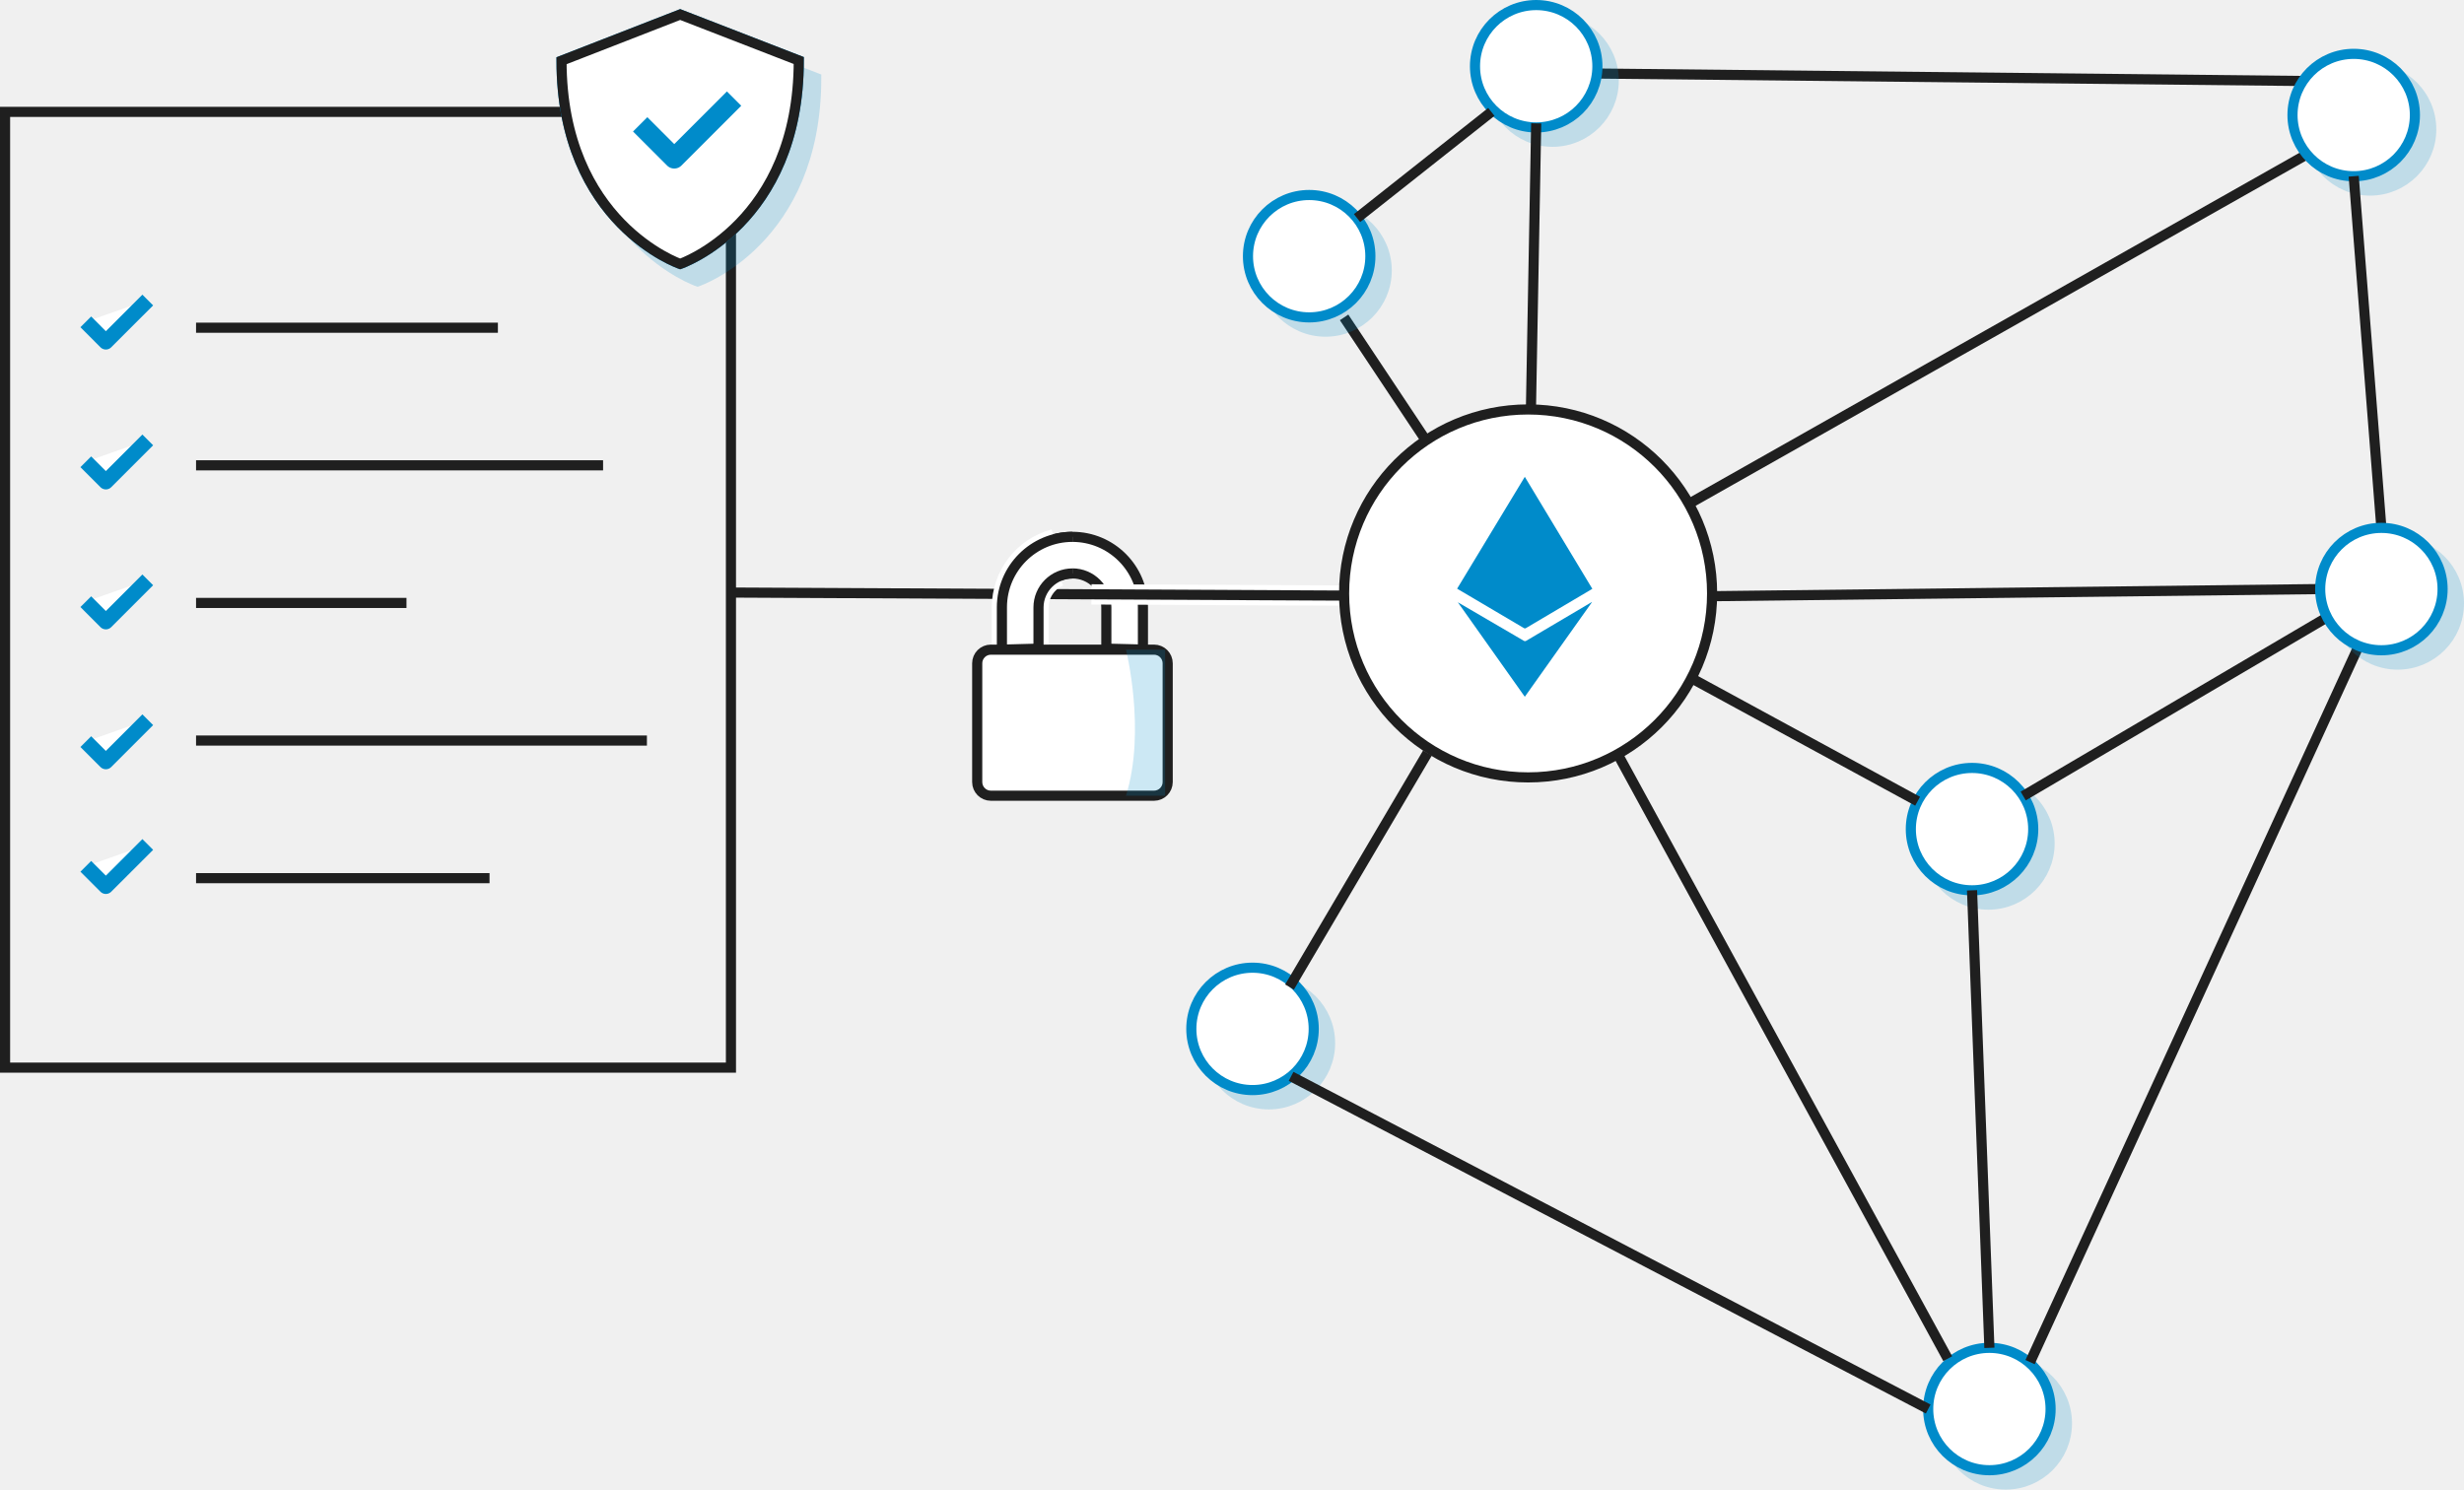
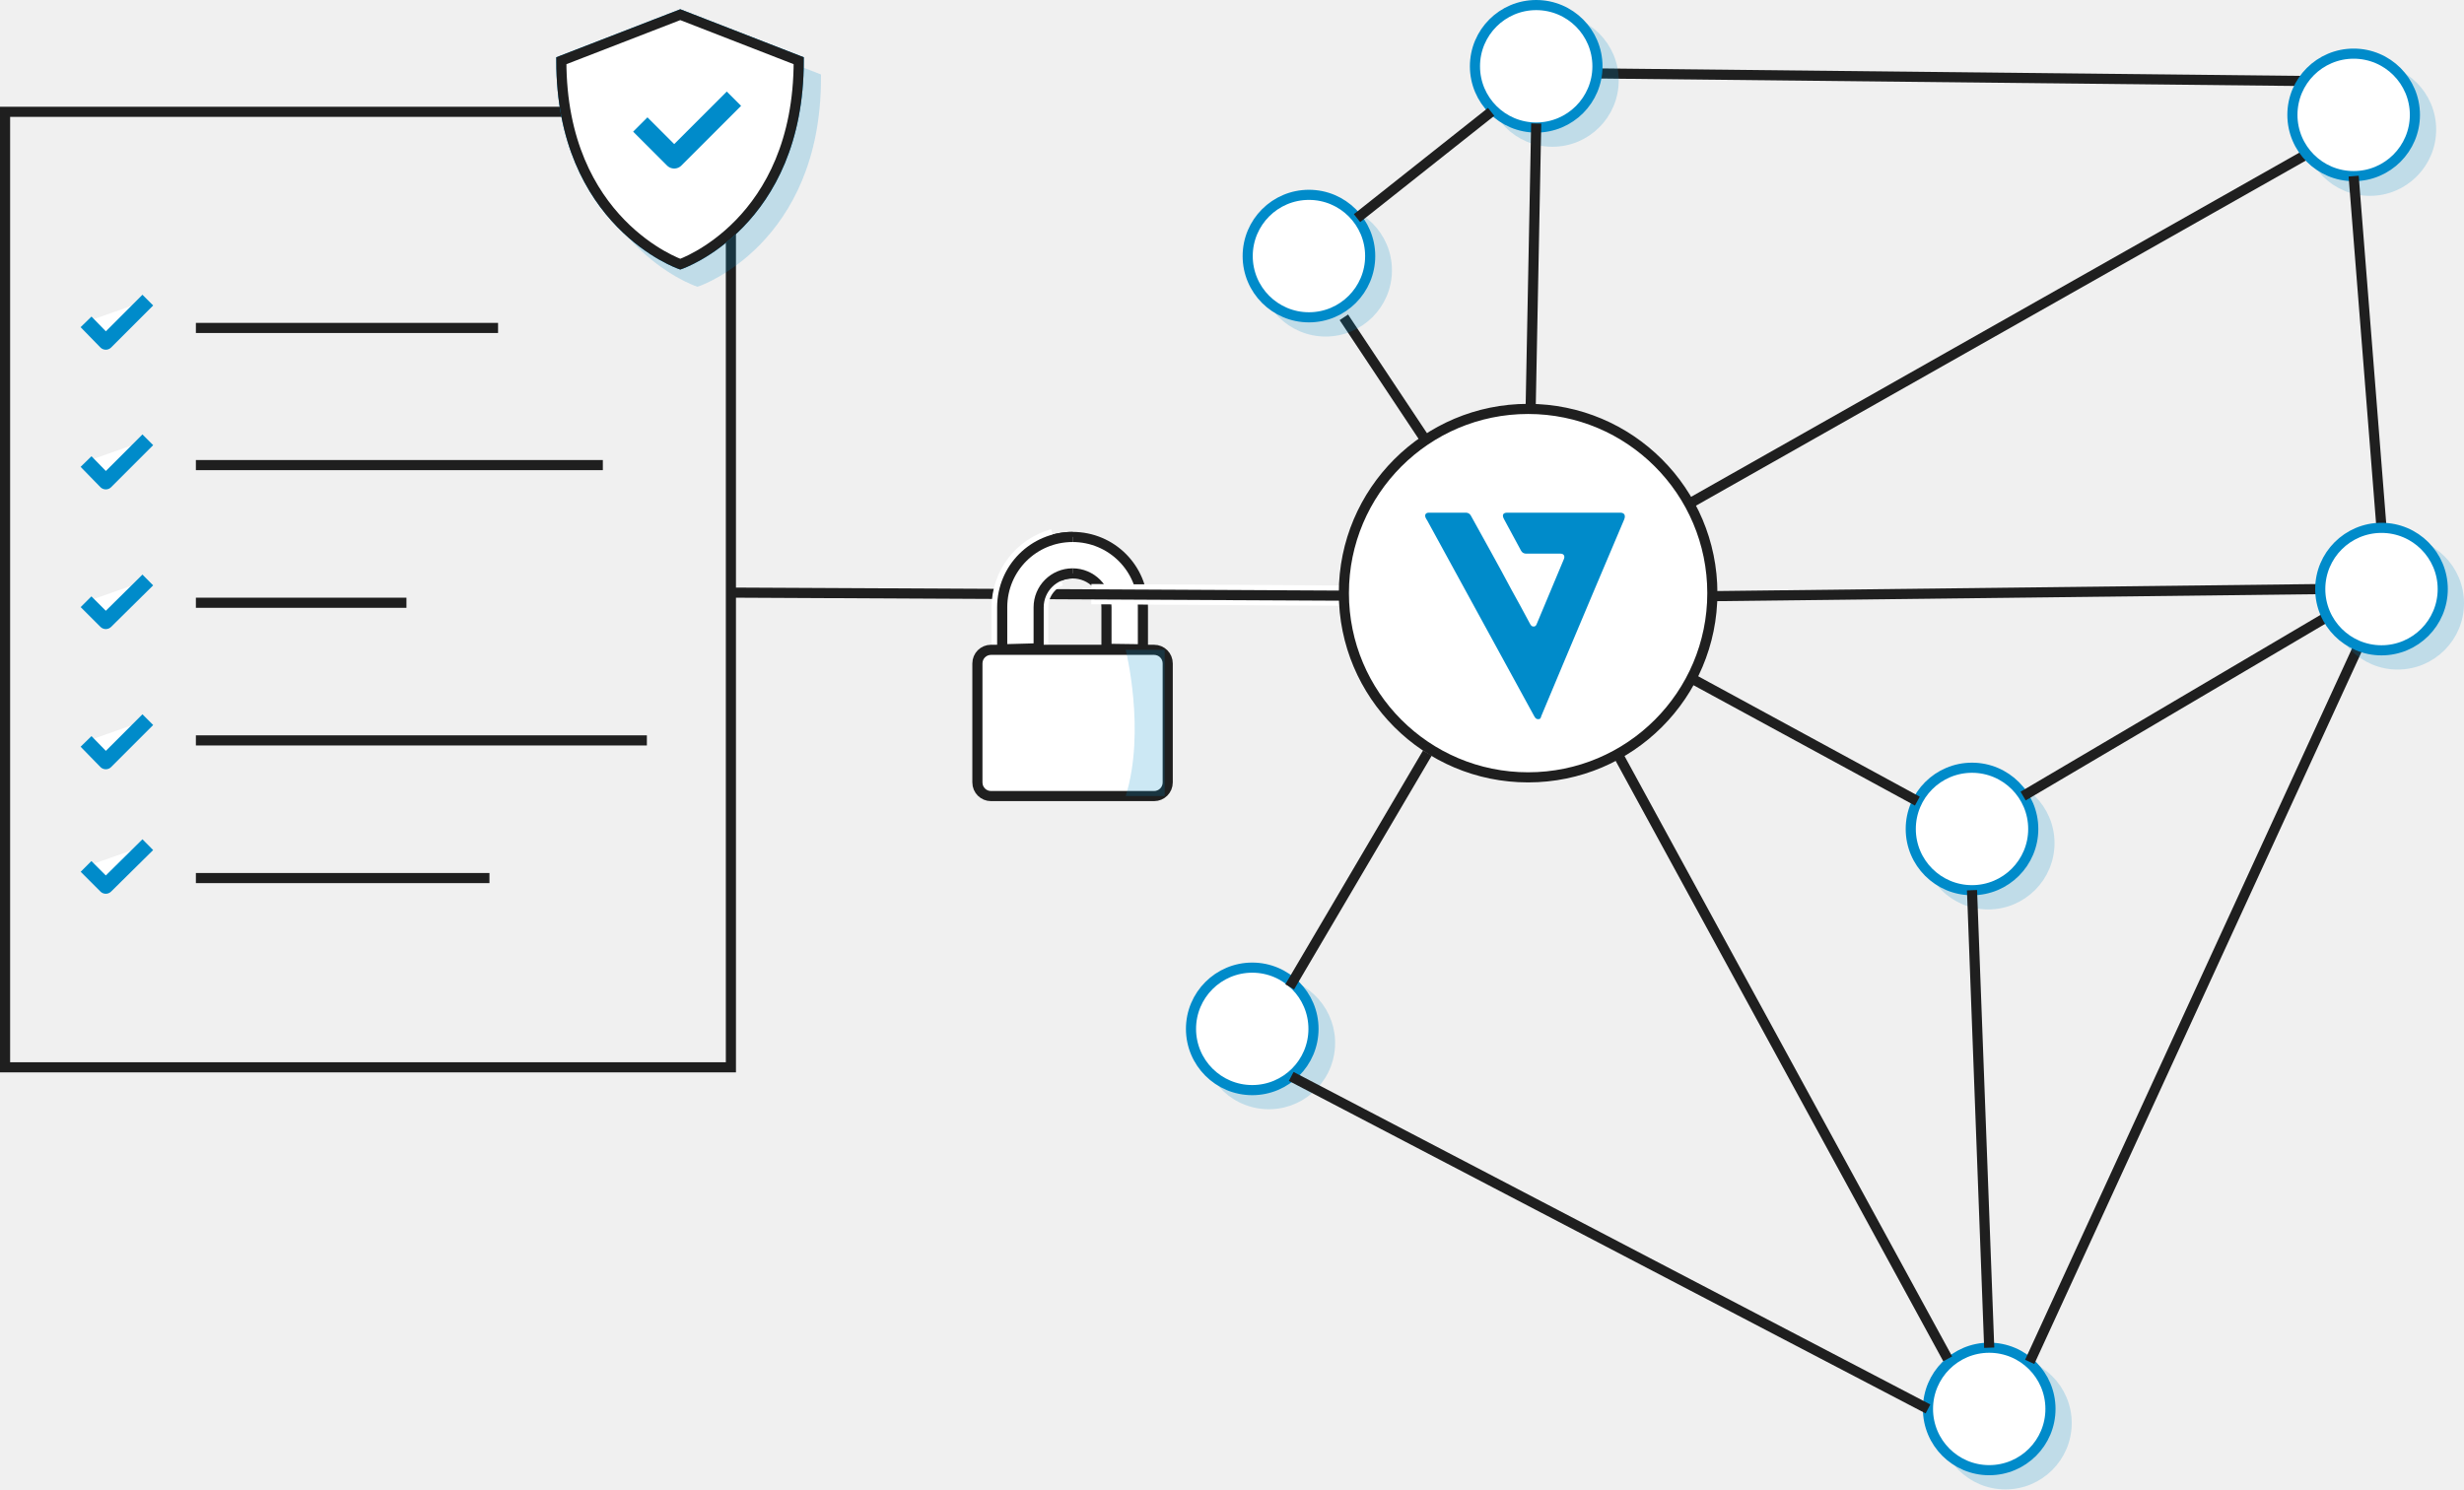
- <svg xmlns="http://www.w3.org/2000/svg" viewBox="0 0 486.77 294.32">
-   <defs>
-     <style>.cls-1,.cls-10,.cls-4,.cls-6,.cls-9{fill:#fff;}.cls-1,.cls-5{stroke:#1f1f1f;}.cls-1,.cls-11,.cls-3,.cls-4,.cls-5,.cls-7,.cls-8{stroke-miterlimit:10;}.cls-1,.cls-3,.cls-4,.cls-5,.cls-7,.cls-8,.cls-9{stroke-width:2px;}.cls-12,.cls-2,.cls-8{opacity:0.2;}.cls-12,.cls-13,.cls-3,.cls-8{fill:#008bca;}.cls-10,.cls-3,.cls-4,.cls-6,.cls-7,.cls-8,.cls-9{stroke:#008bca;}.cls-11,.cls-5,.cls-7{fill:none;}.cls-10,.cls-6,.cls-9{stroke-linejoin:round;}.cls-6{stroke-width:3px;}.cls-10,.cls-11{stroke-width:4px;}.cls-11{stroke:#fff;}</style>
-   </defs>
-   <g id="Layer_2" data-name="Layer 2">
-     <g id="Layer_1-2" data-name="Layer 1">
-       <line class="cls-1" x1="333.64" y1="99.55" x2="455.72" y2="30.51" />
-       <line class="cls-1" x1="454.93" y1="16" x2="314.62" y2="14.52" />
-       <line class="cls-1" x1="301.23" y1="116.39" x2="265.53" y2="62.71" />
-       <g class="cls-2">
-         <circle class="cls-3" cx="306.71" cy="15.92" r="12.09" />
+ <svg xmlns="http://www.w3.org/2000/svg" version="1.1" id="Layer_1" x="0px" y="0px" viewBox="0 0 486.8 294.3" style="enable-background:new 0 0 486.8 294.3;" xml:space="preserve">
+   <style type="text/css">
+ 	.st0{fill:none;stroke:#1F1F1F;stroke-width:2;stroke-miterlimit:10;}
+ 	.st1{opacity:0.2;}
+ 	.st2{fill:#008BCA;stroke:#008BCA;stroke-width:2;stroke-miterlimit:10;}
+ 	.st3{fill:#FFFFFF;stroke:#008BCA;stroke-width:2;stroke-miterlimit:10;}
+ 	.st4{fill:#FFFFFF;stroke:#008BCA;stroke-width:3;stroke-linejoin:round;}
+ 	.st5{fill:none;stroke:#008BCA;stroke-width:2;stroke-miterlimit:10;}
+ 	.st6{opacity:0.2;fill:#008BCA;stroke:#008BCA;stroke-width:2;stroke-miterlimit:10;enable-background:new    ;}
+ 	.st7{fill:#FFFFFF;stroke:#008BCA;stroke-width:2;stroke-linejoin:round;}
+ 	.st8{fill:#FFFFFF;stroke:#1F1F1F;stroke-width:2;stroke-miterlimit:10;}
+ 	.st9{fill:#FFFFFF;stroke:#008BCA;stroke-width:4;stroke-linejoin:round;}
+ 	.st10{fill:none;stroke:#FFFFFF;stroke-width:4;stroke-miterlimit:10;}
+ 	.st11{opacity:0.2;fill:#008BCA;enable-background:new    ;}
+ 	.st12{fill:#008BCA;}
+ </style>
+   <g id="Layer_2_1_">
+     <g id="Layer_1-2">
+       <line class="st0" x1="333.6" y1="99.6" x2="455.7" y2="30.5" />
+       <line class="st0" x1="454.9" y1="16" x2="314.6" y2="14.5" />
+       <line class="st0" x1="301.2" y1="116.4" x2="265.5" y2="62.7" />
+       <g class="st1">
+         <circle class="st2" cx="306.7" cy="15.9" r="12.1" />
      </g>
-       <circle class="cls-4" cx="303.48" cy="13.09" r="12.09" />
-       <g class="cls-2">
-         <circle class="cls-3" cx="468.21" cy="25.56" r="12.09" />
+       <circle class="st3" cx="303.5" cy="13.1" r="12.1" />
+       <g class="st1">
+         <circle class="st2" cx="468.2" cy="25.6" r="12.1" />
      </g>
-       <circle class="cls-4" cx="464.98" cy="22.73" r="12.09" />
-       <g class="cls-2">
-         <circle class="cls-3" cx="392.81" cy="166.65" r="12.09" />
+       <circle class="st3" cx="465" cy="22.7" r="12.1" />
+       <g class="st1">
+         <circle class="st2" cx="392.8" cy="166.6" r="12.1" />
      </g>
-       <circle class="cls-4" cx="389.58" cy="163.82" r="12.09" />
-       <g class="cls-2">
-         <circle class="cls-3" cx="396.24" cy="281.23" r="12.09" />
+       <circle class="st3" cx="389.6" cy="163.8" r="12.1" />
+       <g class="st1">
+         <circle class="st2" cx="396.2" cy="281.2" r="12.1" />
      </g>
-       <circle class="cls-4" cx="393.01" cy="278.4" r="12.09" />
-       <g class="cls-2">
-         <circle class="cls-3" cx="250.67" cy="206.11" r="12.09" />
+       <circle class="st3" cx="393" cy="278.4" r="12.1" />
+       <g class="st1">
+         <ellipse transform="matrix(0.1602 -0.9871 0.9871 0.1602 7.0685 420.5281)" class="st2" cx="250.7" cy="206.1" rx="12.1" ry="12.1" />
      </g>
-       <circle class="cls-4" cx="247.44" cy="203.29" r="12.09" />
-       <polygon class="cls-5" points="144.4 210.95 1 210.95 1 22.11 123.34 22.11 144.4 43.17 144.4 210.95" />
-       <polyline class="cls-6" points="16.95 63.59 20.91 67.56 29.19 59.28" />
-       <polyline class="cls-6" points="16.95 91.24 20.91 95.2 29.19 86.92" />
-       <polyline class="cls-6" points="16.95 118.88 20.91 122.85 29.19 114.57" />
-       <polyline class="cls-6" points="16.95 146.53 20.91 150.49 29.19 142.21" />
-       <polyline class="cls-6" points="16.95 171.17 20.91 175.13 29.19 166.85" />
-       <line class="cls-5" x1="38.73" y1="64.75" x2="98.36" y2="64.75" />
-       <line class="cls-5" x1="38.73" y1="91.94" x2="119.14" y2="91.94" />
-       <line class="cls-5" x1="38.73" y1="119.13" x2="80.3" y2="119.13" />
-       <line class="cls-5" x1="38.73" y1="146.32" x2="127.8" y2="146.32" />
-       <line class="cls-5" x1="38.73" y1="173.51" x2="96.71" y2="173.51" />
-       <polyline class="cls-7" points="144.4 43.17 123.34 43.17 123.34 22.11" />
-       <polyline class="cls-8" points="144.4 43.17 123.34 43.17 123.34 22.11" />
-       <path class="cls-7" d="M134.37,52.15s23.43-8,23.43-40.19L134.37,2.87,110.93,12C110.93,44.11,134.37,52.15,134.37,52.15Z" />
-       <polyline class="cls-9" points="126.47 26.01 133.2 32.74 145.02 20.91" />
-       <path class="cls-8" d="M137.81,55.6s23.44-8,23.44-40.19L137.81,6.32l-23.43,9.09C114.38,47.56,137.81,55.6,137.81,55.6Z" />
-       <path class="cls-1" d="M134.37,52.15s23.43-8,23.43-40.19L134.37,2.87,110.93,12C110.93,44.11,134.37,52.15,134.37,52.15Z" />
-       <polyline class="cls-10" points="126.47 24.57 133.2 31.3 145.02 19.48" />
-       <line class="cls-1" x1="302.44" y1="80.89" x2="303.48" y2="24.37" />
-       <line class="cls-1" x1="319.58" y1="149.01" x2="384.78" y2="268.45" />
-       <line class="cls-1" x1="338.24" y1="117.8" x2="458.35" y2="116.39" />
-       <line class="cls-1" x1="282" y1="148.78" x2="254.75" y2="195.02" />
-       <line class="cls-1" x1="464.98" y1="34.82" x2="470.45" y2="104.3" />
-       <line class="cls-1" x1="465.68" y1="128.27" x2="401.05" y2="269.13" />
-       <line class="cls-1" x1="255.06" y1="212.67" x2="380.92" y2="278.4" />
-       <line class="cls-1" x1="334.14" y1="134" x2="378.83" y2="158.31" />
-       <g class="cls-2">
-         <circle class="cls-3" cx="261.86" cy="53.44" r="12.09" />
+       <circle class="st3" cx="247.4" cy="203.3" r="12.1" />
+       <polygon class="st0" points="144.4,210.9 1,210.9 1,22.1 123.3,22.1 144.4,43.2   " />
+       <polyline class="st4" points="17,63.6 20.9,67.6 29.2,59.3   " />
+       <polyline class="st4" points="17,91.2 20.9,95.2 29.2,86.9   " />
+       <polyline class="st4" points="17,118.9 20.9,122.8 29.2,114.6   " />
+       <polyline class="st4" points="17,146.5 20.9,150.5 29.2,142.2   " />
+       <polyline class="st4" points="17,171.2 20.9,175.1 29.2,166.9   " />
+       <line class="st0" x1="38.7" y1="64.8" x2="98.4" y2="64.8" />
+       <line class="st0" x1="38.7" y1="91.9" x2="119.1" y2="91.9" />
+       <line class="st0" x1="38.7" y1="119.1" x2="80.3" y2="119.1" />
+       <line class="st0" x1="38.7" y1="146.3" x2="127.8" y2="146.3" />
+       <line class="st0" x1="38.7" y1="173.5" x2="96.7" y2="173.5" />
+       <polyline class="st5" points="144.4,43.2 123.3,43.2 123.3,22.1   " />
+       <polyline class="st6" points="144.4,43.2 123.3,43.2 123.3,22.1   " />
+       <path class="st5" d="M134.4,52.2c0,0,23.4-8,23.4-40.2l-23.4-9.1L110.9,12C110.9,44.1,134.4,52.2,134.4,52.2z" />
+       <polyline class="st7" points="126.5,26 133.2,32.7 145,20.9   " />
+       <path class="st6" d="M137.8,55.6c0,0,23.4-8,23.4-40.2l-23.4-9.1l-23.4,9.1C114.4,47.6,137.8,55.6,137.8,55.6z" />
+       <path class="st8" d="M134.4,52.2c0,0,23.4-8,23.4-40.2l-23.4-9.1L110.9,12C110.9,44.1,134.4,52.2,134.4,52.2z" />
+       <polyline class="st9" points="126.5,24.6 133.2,31.3 145,19.5   " />
+       <line class="st0" x1="302.4" y1="80.9" x2="303.5" y2="24.4" />
+       <line class="st0" x1="319.6" y1="149" x2="384.8" y2="268.5" />
+       <line class="st0" x1="338.2" y1="117.8" x2="458.4" y2="116.4" />
+       <line class="st0" x1="282" y1="148.8" x2="254.8" y2="195" />
+       <line class="st0" x1="465" y1="34.8" x2="470.5" y2="104.3" />
+       <line class="st0" x1="465.7" y1="128.3" x2="401" y2="269.1" />
+       <line class="st0" x1="255.1" y1="212.7" x2="380.9" y2="278.4" />
+       <line class="st0" x1="334.1" y1="134" x2="378.8" y2="158.3" />
+       <g class="st1">
+         <circle class="st2" cx="261.9" cy="53.4" r="12.1" />
      </g>
-       <circle class="cls-4" cx="258.63" cy="50.62" r="12.09" />
-       <line class="cls-1" x1="459.94" y1="121.84" x2="399.69" y2="157.28" />
-       <line class="cls-1" x1="389.58" y1="175.91" x2="393.01" y2="266.31" />
-       <path class="cls-1" d="M218.56,128.16V120a6.7,6.7,0,1,0-13.4,0v8.14l-7.23.2V120a13.93,13.93,0,0,1,13.93-13.93h0A13.93,13.93,0,0,1,225.79,120v8.34Z" />
-       <line class="cls-11" x1="266.13" y1="117.68" x2="215.62" y2="117.44" />
-       <line class="cls-1" x1="265.53" y1="117.68" x2="145.02" y2="117.08" />
-       <path class="cls-11" d="M209.25,113.84a6.73,6.73,0,0,0-4.09,6.18v8.14l-7.23.2V120a13.94,13.94,0,0,1,10.34-13.46" />
-       <path class="cls-1" d="M211.86,113.31a6.71,6.71,0,0,0-6.7,6.71v8.14l-7.23.2V120a13.93,13.93,0,0,1,13.93-13.93h0" />
-       <rect class="cls-1" x="193.05" y="128.36" width="37.63" height="28.86" rx="2.7" ry="2.7" />
-       <path class="cls-12" d="M222.44,128.36s4,16,0,28.86h7.73V128.36Z" />
-       <line class="cls-1" x1="268.09" y1="43.09" x2="294.62" y2="22.11" />
-       <circle class="cls-1" cx="301.88" cy="117.25" r="36.35" />
-       <g id="RZO8mU">
-         <path class="cls-13" d="M301.23,94.21l13.34,22.13-.3.18-12.78,7.56a.39.39,0,0,1-.47,0l-13-7.67-.16-.1Q294.55,105.29,301.23,94.21Z" />
-         <path class="cls-13" d="M314.48,119q-6.6,9.32-13.25,18.67L288,119l0,0,.31.18L301,126.59a.45.45,0,0,0,.54,0l12.63-7.46.31-.18Z" />
+       <circle class="st3" cx="258.6" cy="50.6" r="12.1" />
+       <line class="st0" x1="459.9" y1="121.8" x2="399.7" y2="157.3" />
+       <line class="st0" x1="389.6" y1="175.9" x2="393" y2="266.3" />
+       <path class="st8" d="M218.6,128.2V120c0-3.7-3-6.7-6.7-6.7c-3.7,0-6.7,3-6.7,6.7c0,0,0,0,0,0v8.1l-7.2,0.2V120    c0-7.7,6.2-13.9,13.9-13.9c0,0,0,0,0,0l0,0c7.7,0,13.9,6.2,13.9,13.9v8.3L218.6,128.2z" />
+       <line class="st10" x1="266.1" y1="117.7" x2="215.6" y2="117.4" />
+       <line class="st0" x1="265.5" y1="117.7" x2="145" y2="117.1" />
+       <path class="st10" d="M209.2,113.8c-2.5,1.1-4.1,3.5-4.1,6.2v8.1l-7.2,0.2V120c0-6.3,4.2-11.8,10.3-13.5" />
+       <path class="st8" d="M211.9,113.3c-3.7,0-6.7,3-6.7,6.7v8.1l-7.2,0.2V120c0-7.7,6.2-13.9,13.9-13.9c0,0,0,0,0,0l0,0" />
+       <path class="st8" d="M195.8,128.4H228c1.5,0,2.7,1.2,2.7,2.7v23.5c0,1.5-1.2,2.7-2.7,2.7h-32.2c-1.5,0-2.7-1.2-2.7-2.7v-23.5    C193.1,129.6,194.3,128.4,195.8,128.4z" />
+       <path class="st11" d="M222.4,128.4c0,0,4,16,0,28.9h7.7v-28.9H222.4z" />
+       <line class="st0" x1="268.1" y1="43.1" x2="294.6" y2="22.1" />
+       <circle class="st8" cx="301.9" cy="117.2" r="36.4" />
+       <g class="st1">
+         <circle class="st2" cx="473.7" cy="119.2" r="12.1" />
      </g>
-       <g class="cls-2">
-         <circle class="cls-3" cx="473.68" cy="119.22" r="12.09" />
-       </g>
-       <circle class="cls-4" cx="470.45" cy="116.39" r="12.09" />
+       <circle class="st3" cx="470.5" cy="116.4" r="12.1" />
+       <path class="st12" d="M320.1,101.3c-3.7,0-7.4,0-11.1,0h-11.2c-0.8,0-1.1,0.4-0.7,1.2c1.1,2.1,2.3,4.2,3.4,6.3    c0.2,0.4,0.6,0.6,1,0.6h6.8c0.6,0,0.9,0.4,0.7,1c-1.8,4.3-3.6,8.6-5.4,12.9c-0.1,0.3-0.3,0.5-0.6,0.5c-0.4,0-0.5-0.2-0.7-0.5    c-1.2-2.3-2.5-4.6-3.7-6.8c-2.6-4.9-5.3-9.7-8-14.6c-0.2-0.4-0.6-0.6-1-0.6c-1,0-2.1,0-3.2,0h-4.1c-0.7,0-0.9,0.5-0.6,1.1    c0.1,0.2,0.2,0.3,0.3,0.5l21.1,38.6c0.2,0.3,0.3,0.6,0.8,0.6s0.5-0.3,0.6-0.6c1.5-3.5,2.9-7,4.4-10.5c4-9.5,8-19,12-28.4    C321.2,101.8,320.9,101.3,320.1,101.3z" />
    </g>
  </g>
</svg>
